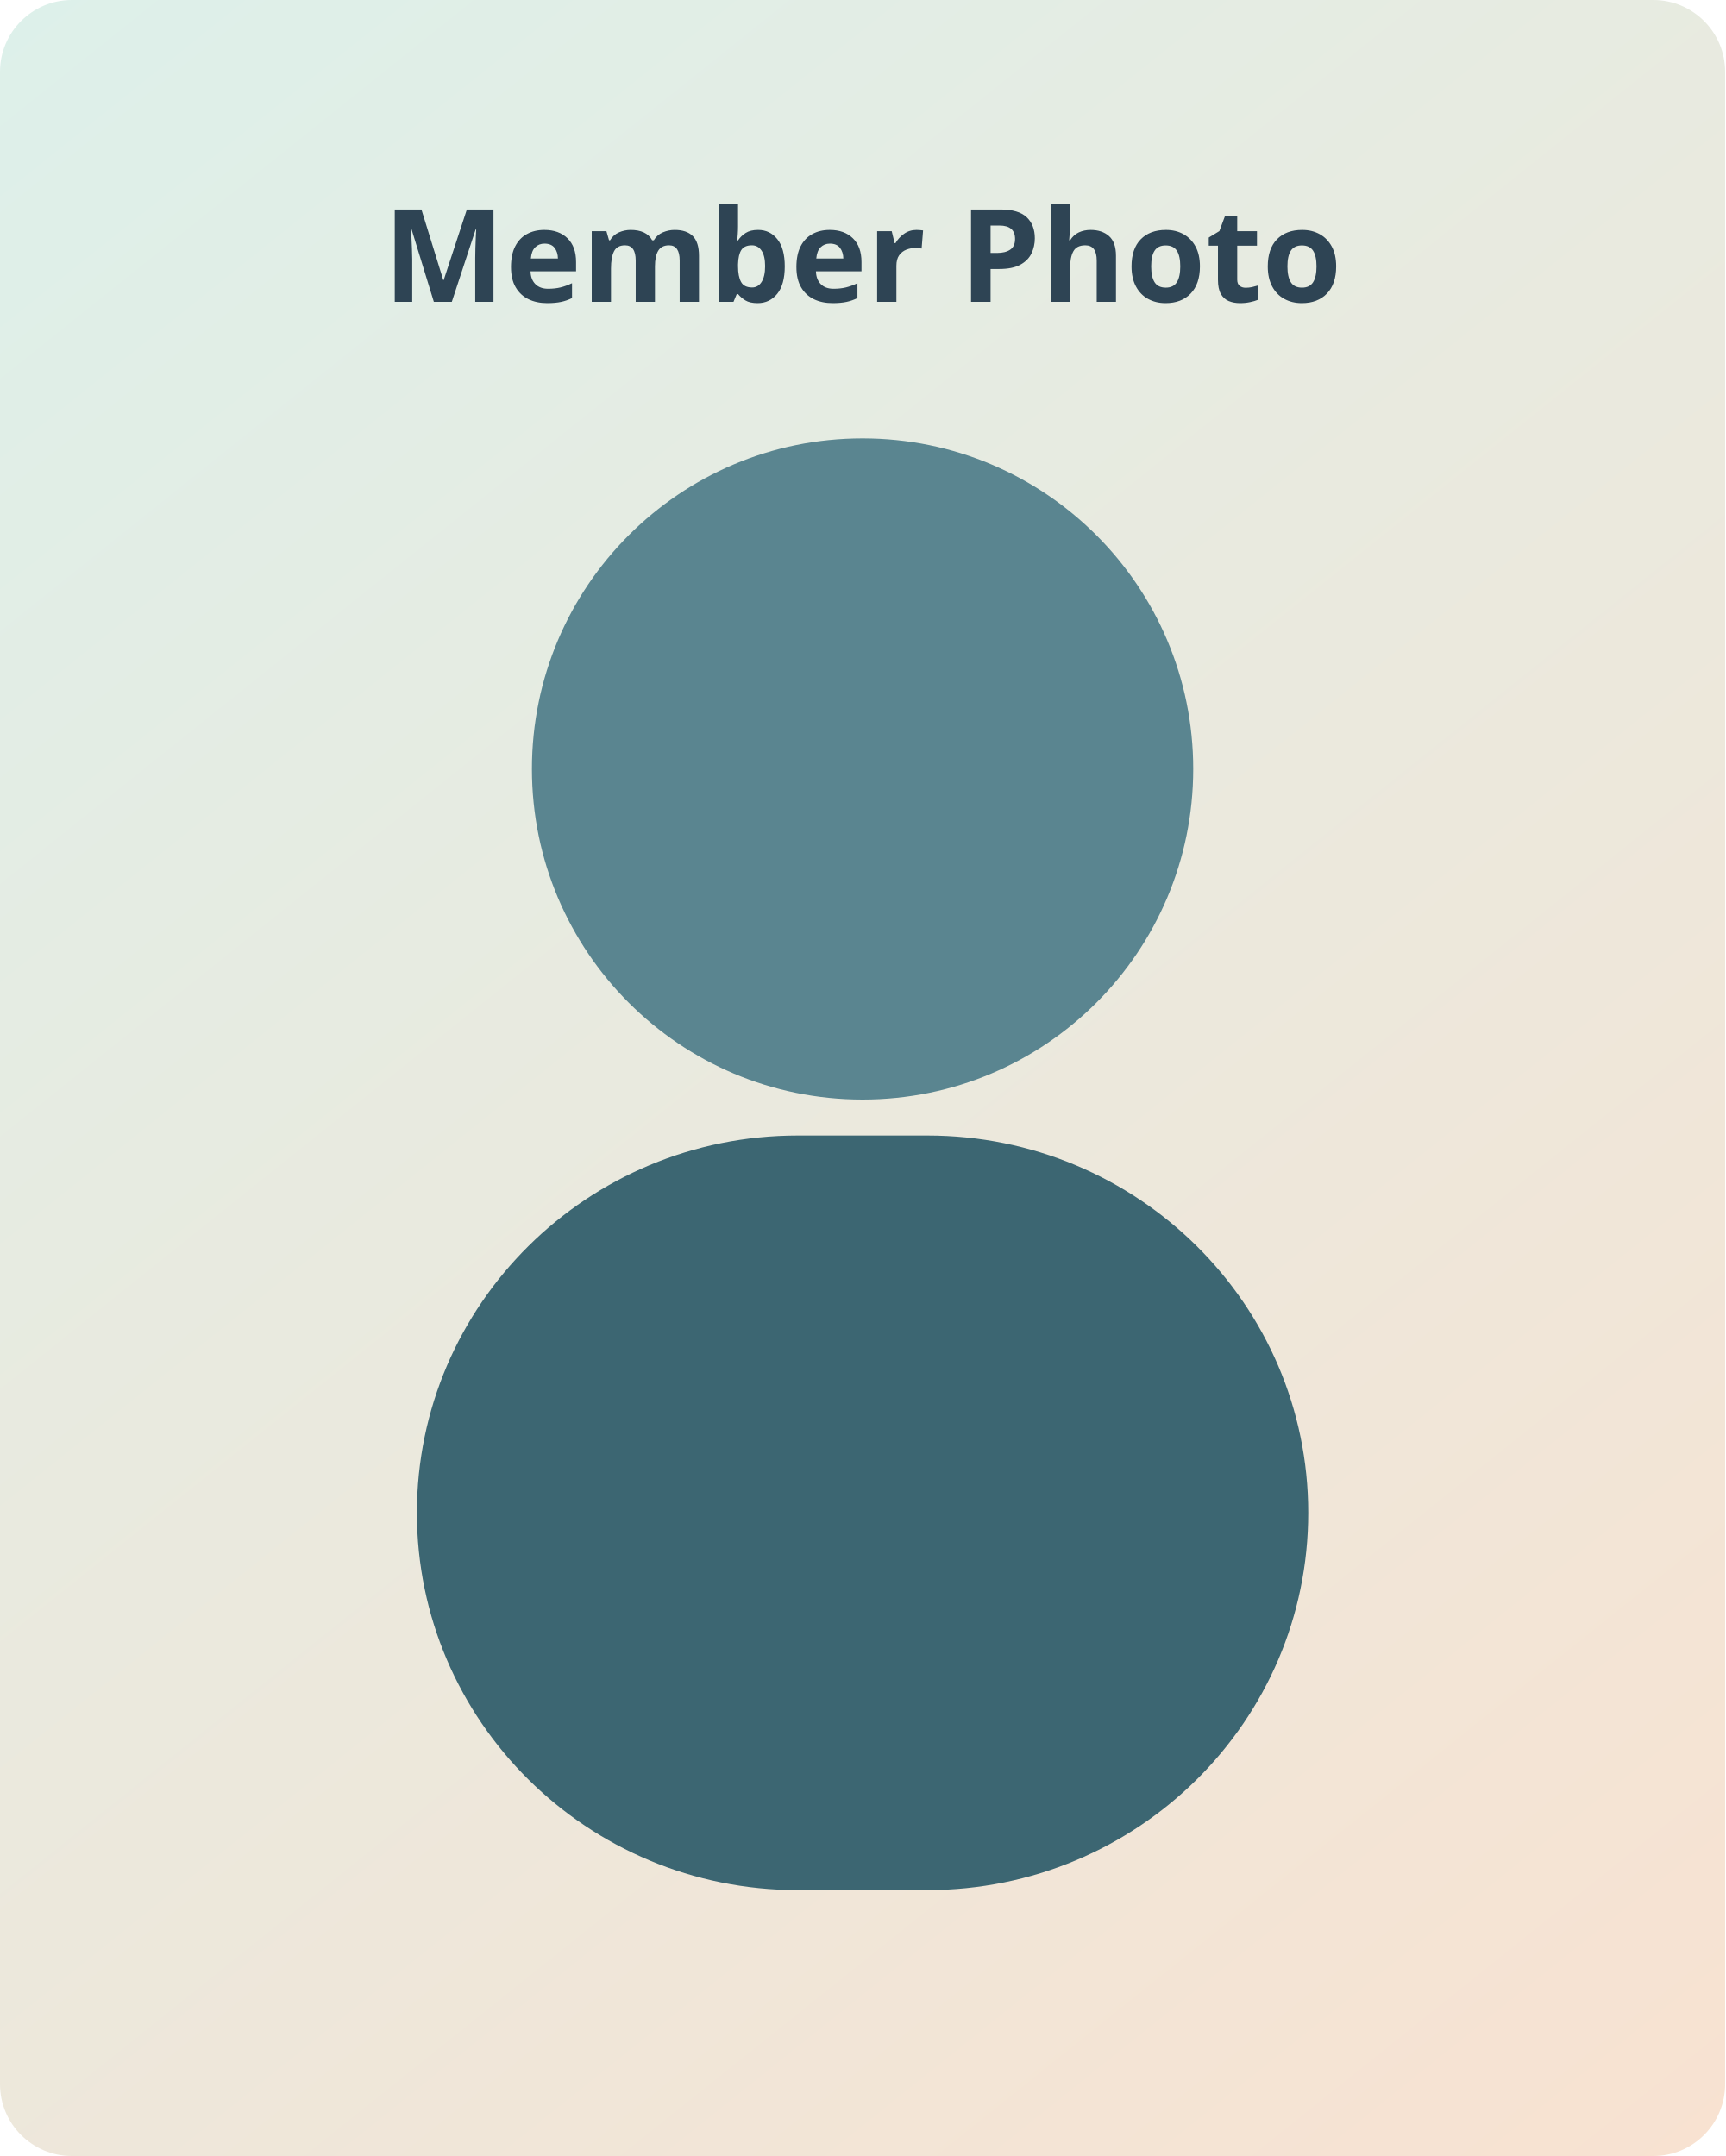
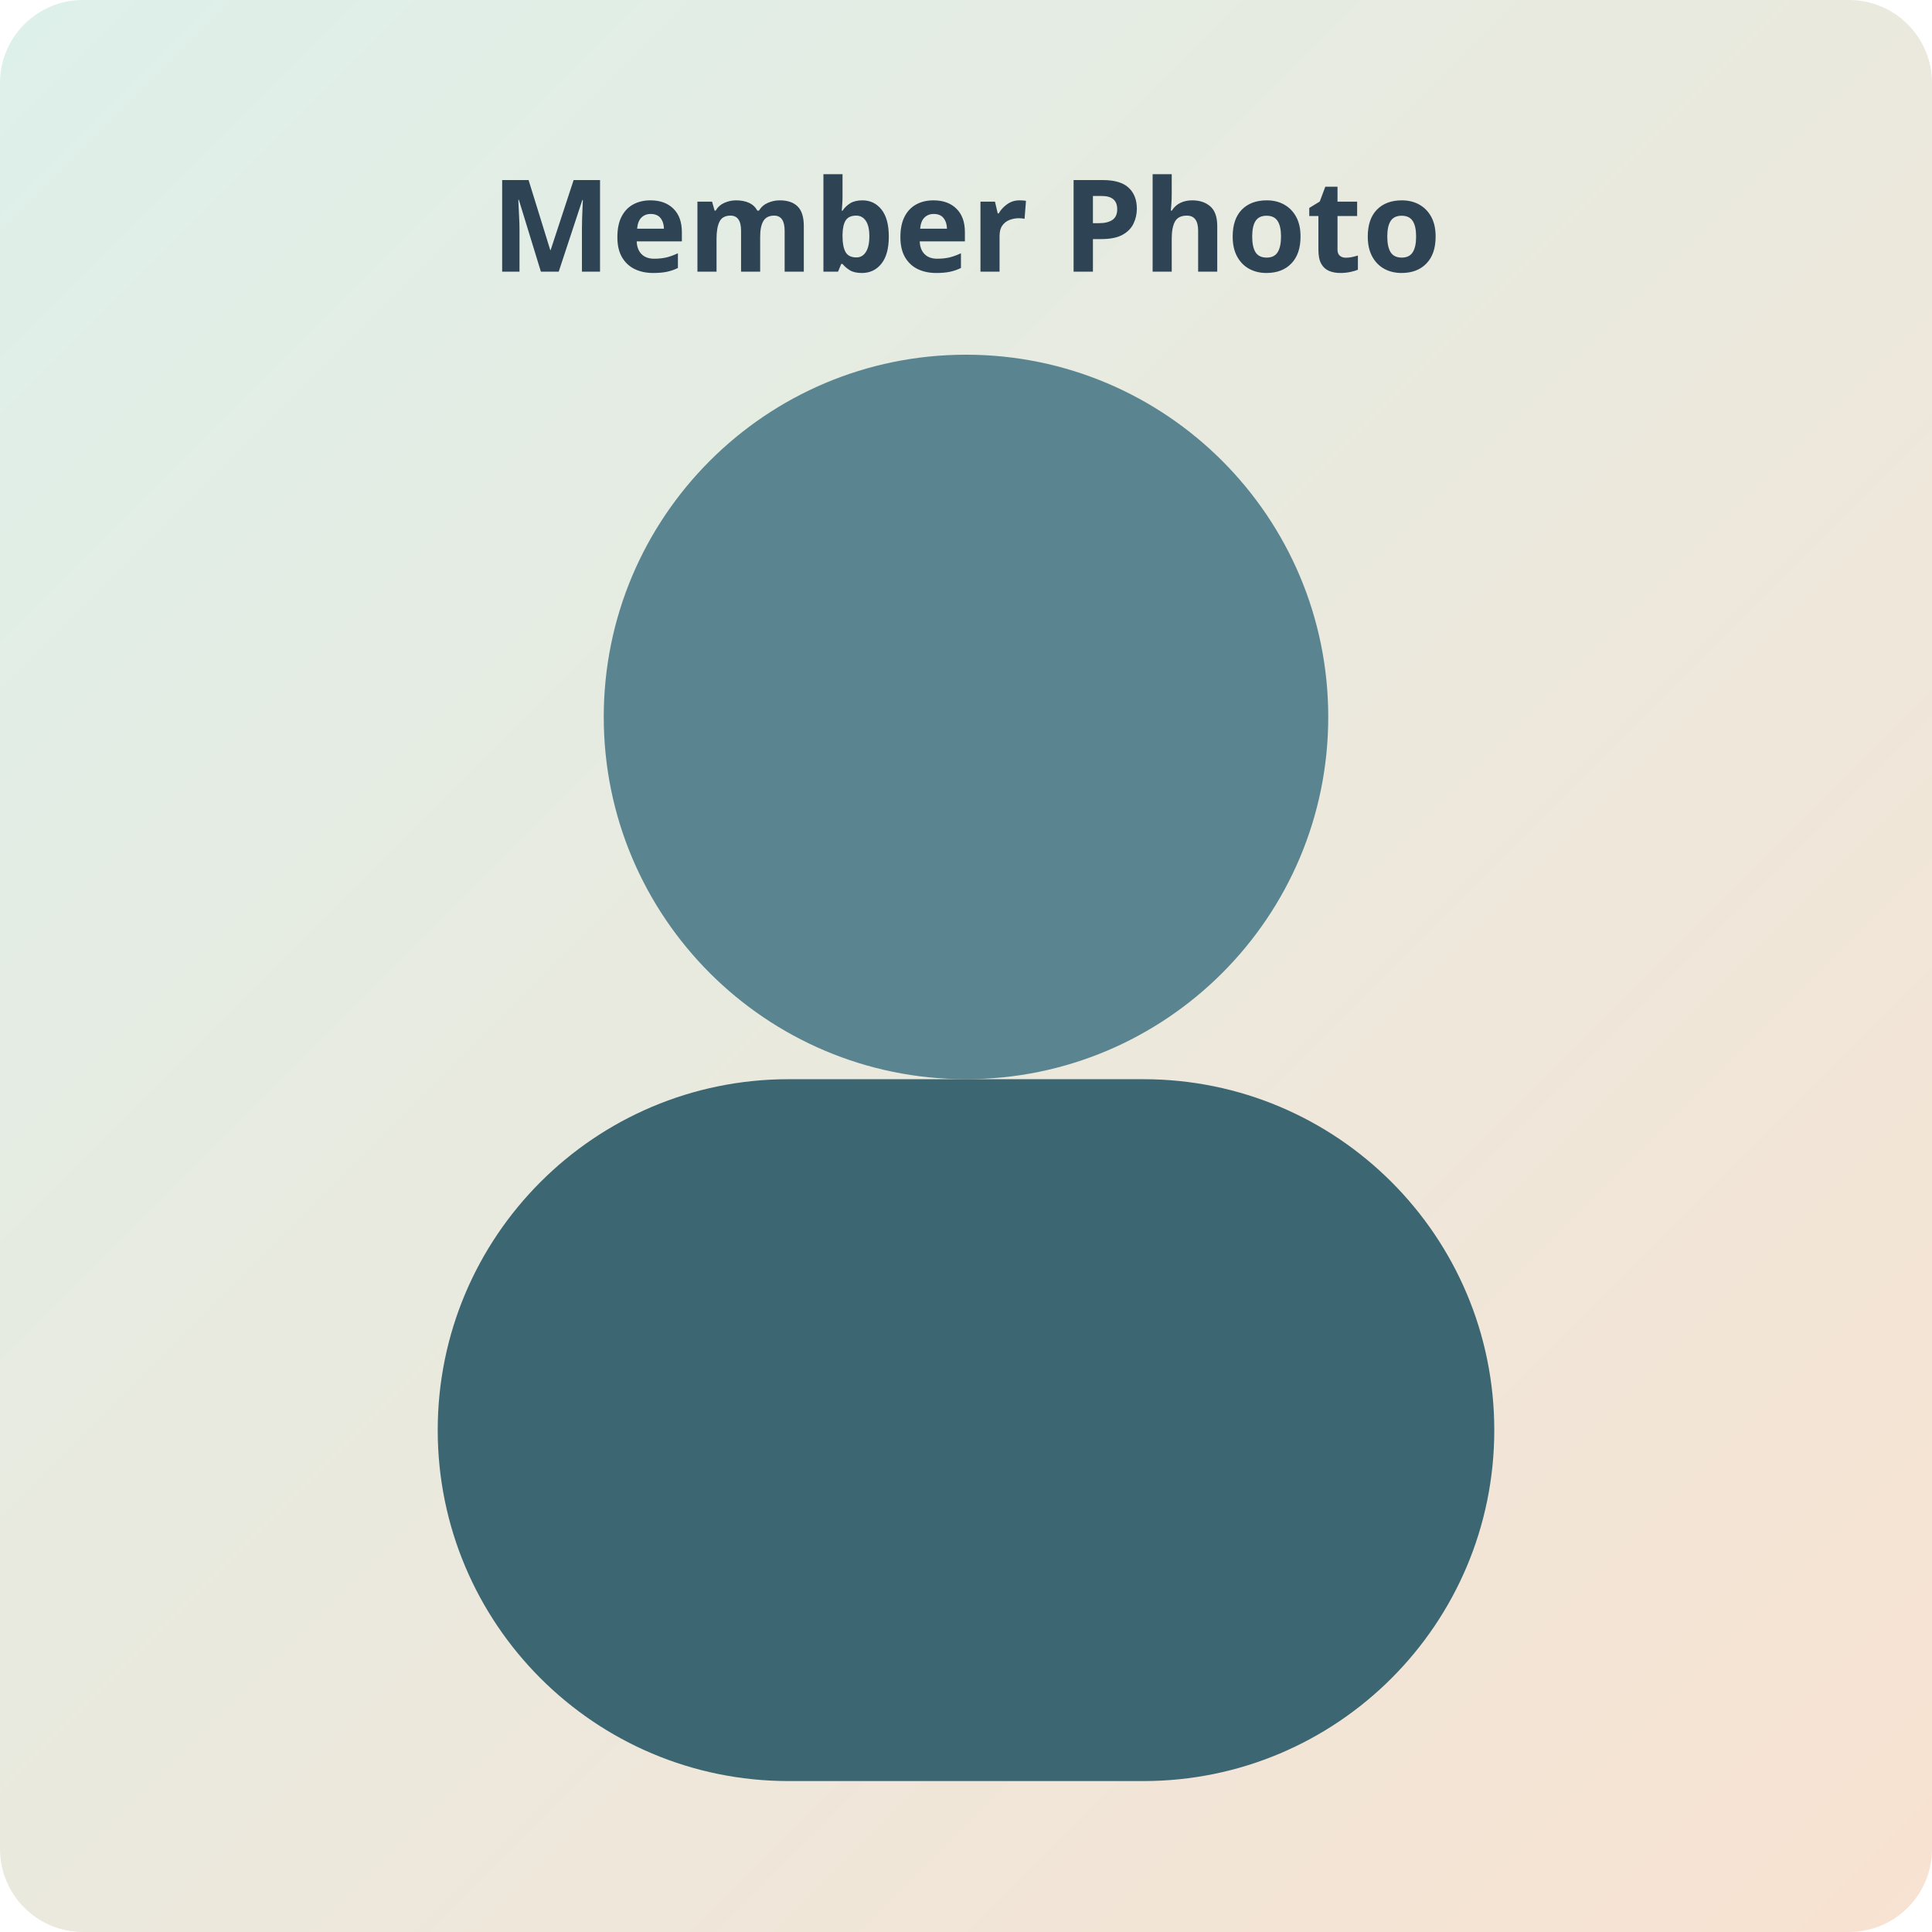
- <svg xmlns="http://www.w3.org/2000/svg" width="480" height="600" viewBox="0 0 480 600" fill="none">
+ <svg xmlns="http://www.w3.org/2000/svg" width="512" height="512" viewBox="0 0 512 512" preserveAspectRatio="xMidYMid meet" fill="none">
  <defs>
-     <linearGradient id="m" x1="0" y1="0" x2="480" y2="600" gradientUnits="userSpaceOnUse">
+     <linearGradient id="m" x1="0" y1="0" x2="512" y2="512" gradientUnits="userSpaceOnUse">
      <stop offset="0" stop-color="#DDF0EA" />
      <stop offset="1" stop-color="#F8E2D1" />
    </linearGradient>
  </defs>
-   <rect width="480" height="600" rx="20" fill="url(#m)" />
-   <circle cx="240" cy="214" r="92" fill="#5A8590" />
-   <rect x="116" y="316" width="248" height="210" rx="106" fill="#3C6672" />
-   <text x="240" y="84" text-anchor="middle" fill="#2E4454" font-size="36" font-family="IBM Plex Sans, sans-serif" font-weight="600">Member Photo</text>
+   <rect width="512" height="512" rx="22" fill="url(#m)" />
+   <circle cx="256" cy="190" r="96" fill="#5A8590" />
+   <rect x="116" y="286" width="280" height="186" rx="93" fill="#3C6672" />
+   <text x="256" y="72" text-anchor="middle" fill="#2E4454" font-size="34" font-family="IBM Plex Sans, sans-serif" font-weight="600">Member Photo</text>
</svg>
